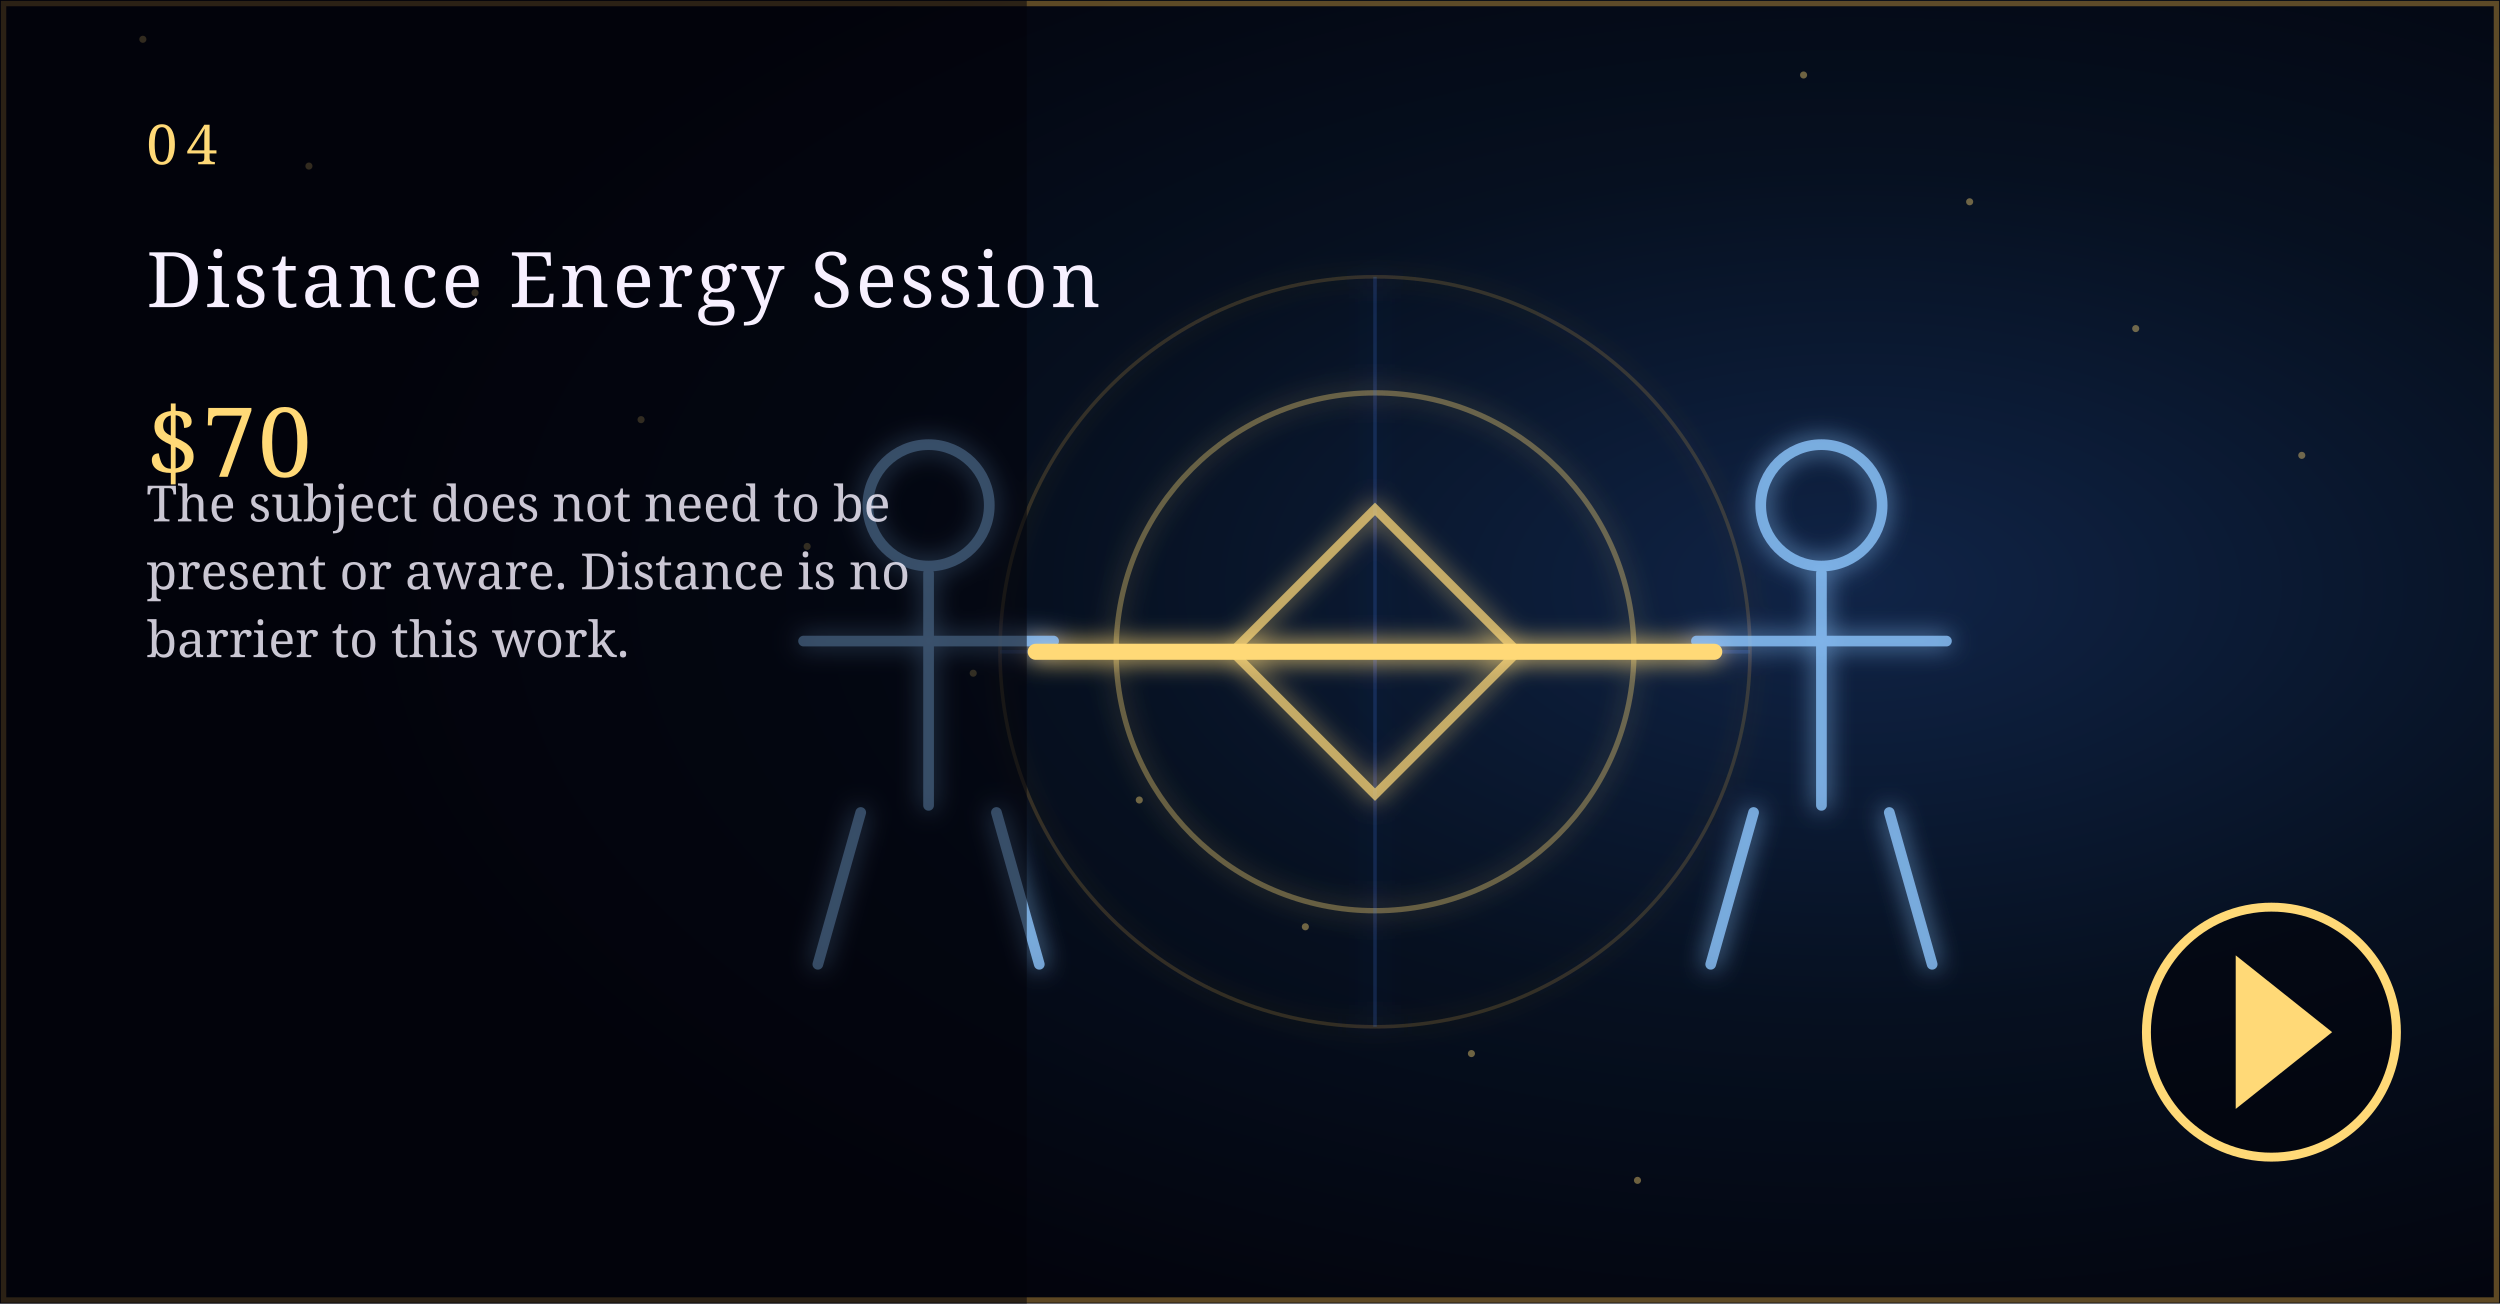
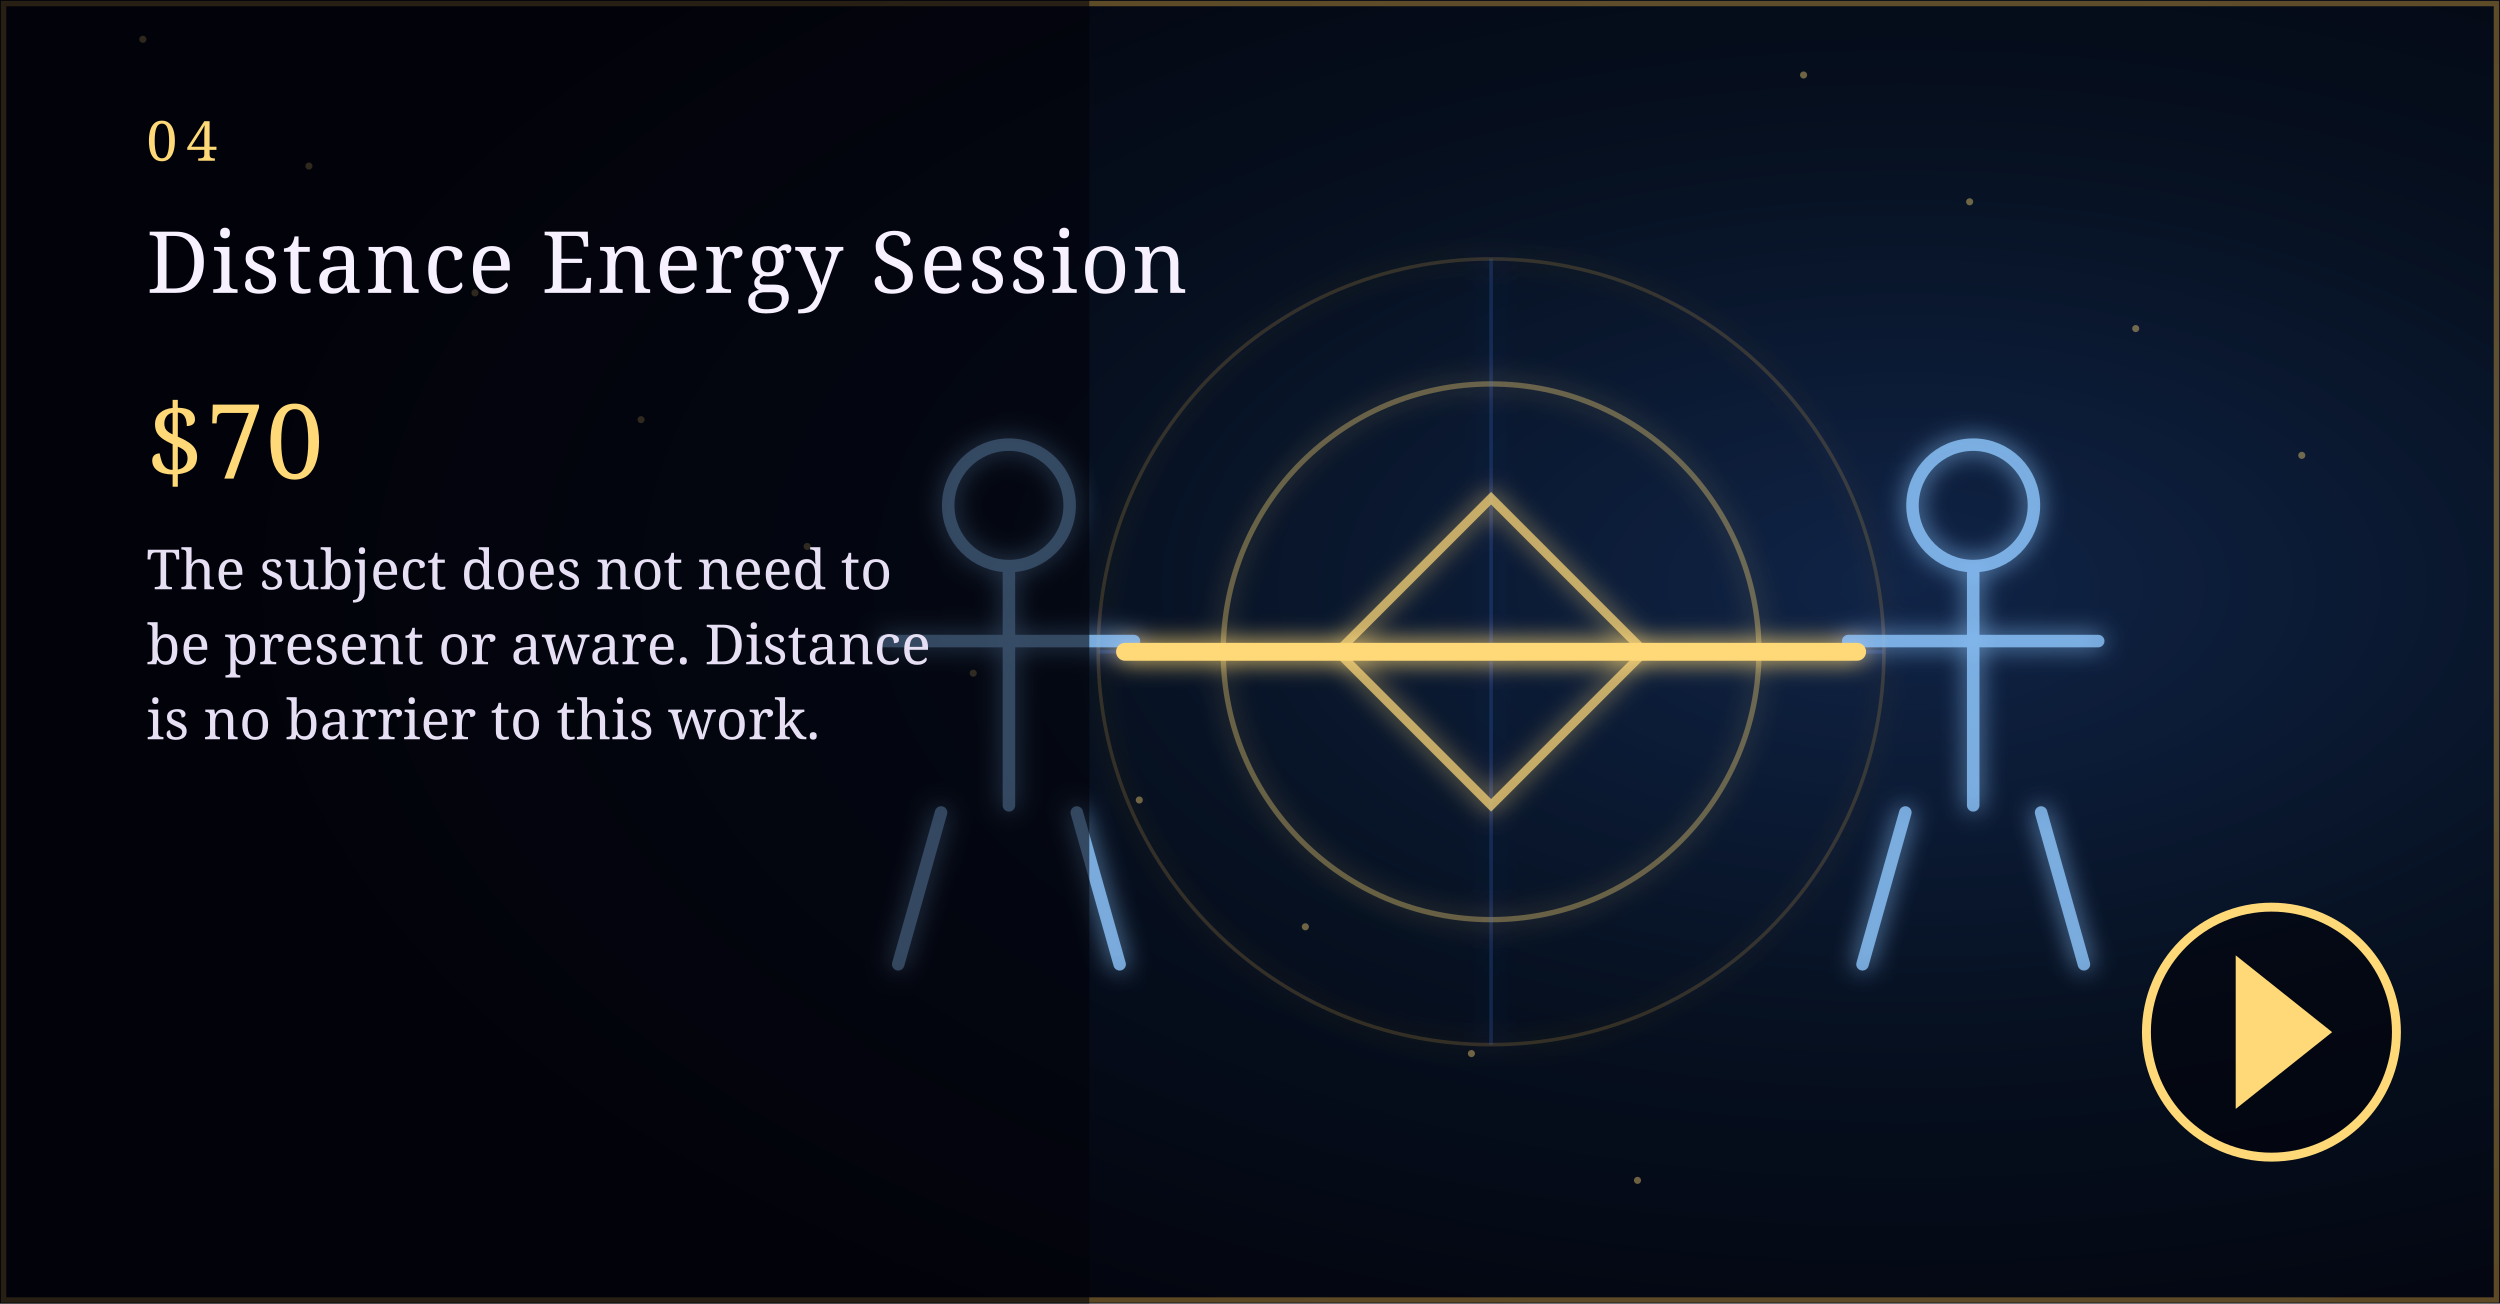
<svg xmlns="http://www.w3.org/2000/svg" viewBox="0 0 1400 730" width="1400" height="730">
  <defs>
-     <radialGradient id="bg" cx="74%" cy="45%" r="62%">
+     <radialGradient id="bg" cx="76%" cy="45%" r="66%">
      <stop offset="0" stop-color="#102447" />
      <stop offset=".52" stop-color="#061020" />
      <stop offset="1" stop-color="#03040d" />
    </radialGradient>
    <filter id="glow">
      <feGaussianBlur stdDeviation="7" result="b" />
      <feMerge>
        <feMergeNode in="b" />
        <feMergeNode in="SourceGraphic" />
      </feMerge>
    </filter>
  </defs>
  <rect width="1400" height="730" fill="url(#bg)" />
  <rect x="2" y="2" width="1396" height="726" fill="none" stroke="#d9a642" stroke-opacity=".42" stroke-width="3" />
  <g opacity=".42">
    <circle cx="80" cy="22" r="2" fill="#ffd977" />
    <circle cx="173" cy="93" r="2" fill="#ffd977" />
    <circle cx="266" cy="164" r="2" fill="#ffd977" />
    <circle cx="359" cy="235" r="2" fill="#ffd977" />
    <circle cx="452" cy="306" r="2" fill="#ffd977" />
    <circle cx="545" cy="377" r="2" fill="#ffd977" />
    <circle cx="638" cy="448" r="2" fill="#ffd977" />
    <circle cx="731" cy="519" r="2" fill="#ffd977" />
    <circle cx="824" cy="590" r="2" fill="#ffd977" />
    <circle cx="917" cy="661" r="2" fill="#ffd977" />
    <circle cx="1010" cy="42" r="2" fill="#ffd977" />
    <circle cx="1103" cy="113" r="2" fill="#ffd977" />
    <circle cx="1196" cy="184" r="2" fill="#ffd977" />
    <circle cx="1289" cy="255" r="2" fill="#ffd977" />
  </g>
  <g filter="url(#glow)">
-     <g transform="translate(770 365)">
-       <circle r="210" fill="none" stroke="#d9a642" stroke-opacity=".20" stroke-width="2" />
-       <circle r="145" fill="none" stroke="#ffd977" stroke-opacity=".35" stroke-width="3" />
-       <path d="M-210 0 H210 M0 -210 V210" stroke="#4488ff" stroke-opacity=".18" stroke-width="2" />
-       <g transform="translate(-250 0)">
-         <g stroke="#8ec7ff" stroke-width="6" stroke-linecap="round" fill="none" opacity=".78">
+     <g transform="translate(835 365)">
+       <circle r="220" fill="none" stroke="#d9a642" stroke-opacity=".20" stroke-width="2" />
+       <circle r="150" fill="none" stroke="#ffd977" stroke-opacity=".35" stroke-width="3" />
+       <path d="M-220 0 H220 M0 -220 V220" stroke="#4488ff" stroke-opacity=".18" stroke-width="2" />
+       <g transform="translate(-270 0)">
+         <g stroke="#8ec7ff" stroke-width="7" stroke-linecap="round" fill="none" opacity=".78">
          <circle cx="0" cy="-82" r="34" />
          <path d="M0 -44 V86 M-70 -6 H70 M-38 90 L-62 175 M38 90 L62 175" />
        </g>
      </g>
-       <g transform="translate(250 0)">
-         <g stroke="#8ec7ff" stroke-width="6" stroke-linecap="round" fill="none" opacity=".78">
+       <g transform="translate(270 0)">
+         <g stroke="#8ec7ff" stroke-width="7" stroke-linecap="round" fill="none" opacity=".78">
          <circle cx="0" cy="-82" r="34" />
          <path d="M0 -44 V86 M-70 -6 H70 M-38 90 L-62 175 M38 90 L62 175" />
        </g>
      </g>
-       <path d="M-190 0 H190" stroke="#ffd977" stroke-width="9" stroke-linecap="round" />
-       <polygon points="0,-80 80,0 0,80 -80,0" fill="none" stroke="#ffd977" stroke-width="5" opacity=".7" />
+       <path d="M-205 0 H205" stroke="#ffd977" stroke-width="10" stroke-linecap="round" />
+       <polygon points="0,-86 86,0 0,86 -86,0" fill="none" stroke="#ffd977" stroke-width="5" opacity=".7" />
    </g>
  </g>
-   <rect x="0" y="0" width="575" height="730" fill="rgba(2,3,10,.55)" />
-   <text x="82" y="92" fill="#ffd977" font-family="Cinzel, Georgia, serif" font-size="31" letter-spacing="5">04</text>
-   <text x="82" y="172" fill="#f7f0ff" font-family="Cinzel, Georgia, serif" font-size="43" font-weight="400" letter-spacing="1.8" text-anchor="start">Distance Energy Session</text>
-   <text x="82" y="267" fill="#ffd977" font-family="Cinzel Decorative, Georgia, serif" font-size="54" letter-spacing="1">$70</text>
-   <text x="82" y="292" fill="rgba(246,241,255,.82)" font-family="EB Garamond, Georgia, serif" font-size="28">The subject does not need to be</text>
-   <text x="82" y="330" fill="rgba(246,241,255,.82)" font-family="EB Garamond, Georgia, serif" font-size="28">present or aware. Distance is no</text>
-   <text x="82" y="368" fill="rgba(246,241,255,.82)" font-family="EB Garamond, Georgia, serif" font-size="28">barrier to this work.</text>
+   <rect x="0" y="0" width="610" height="730" fill="rgba(2,3,10,.58)" />
+   <text x="82" y="90" fill="#ffd977" font-family="Cinzel, Georgia, serif" font-size="31" letter-spacing="5">04</text>
+   <text x="82" y="164" fill="#f7f0ff" font-family="Cinzel, Georgia, serif" font-size="48" font-weight="400" letter-spacing="1.4">Distance Energy Session</text>
+   <text x="82" y="268" fill="#ffd977" font-family="Cinzel Decorative, Georgia, serif" font-size="58" letter-spacing="1">$70</text>
+   <text x="82" y="330" fill="#e7e0f5" font-family="EB Garamond, Georgia, serif" font-size="31">The subject does not need to</text>
+   <text x="82" y="372" fill="#e7e0f5" font-family="EB Garamond, Georgia, serif" font-size="31">be present or aware. Distance</text>
+   <text x="82" y="414" fill="#e7e0f5" font-family="EB Garamond, Georgia, serif" font-size="31">is no barrier to this work.</text>
  <circle cx="1272" cy="578" r="70" fill="rgba(2,3,10,.55)" stroke="#ffd977" stroke-width="5" />
  <polygon points="1252,535 1306,578 1252,621" fill="#ffd977" />
</svg>
